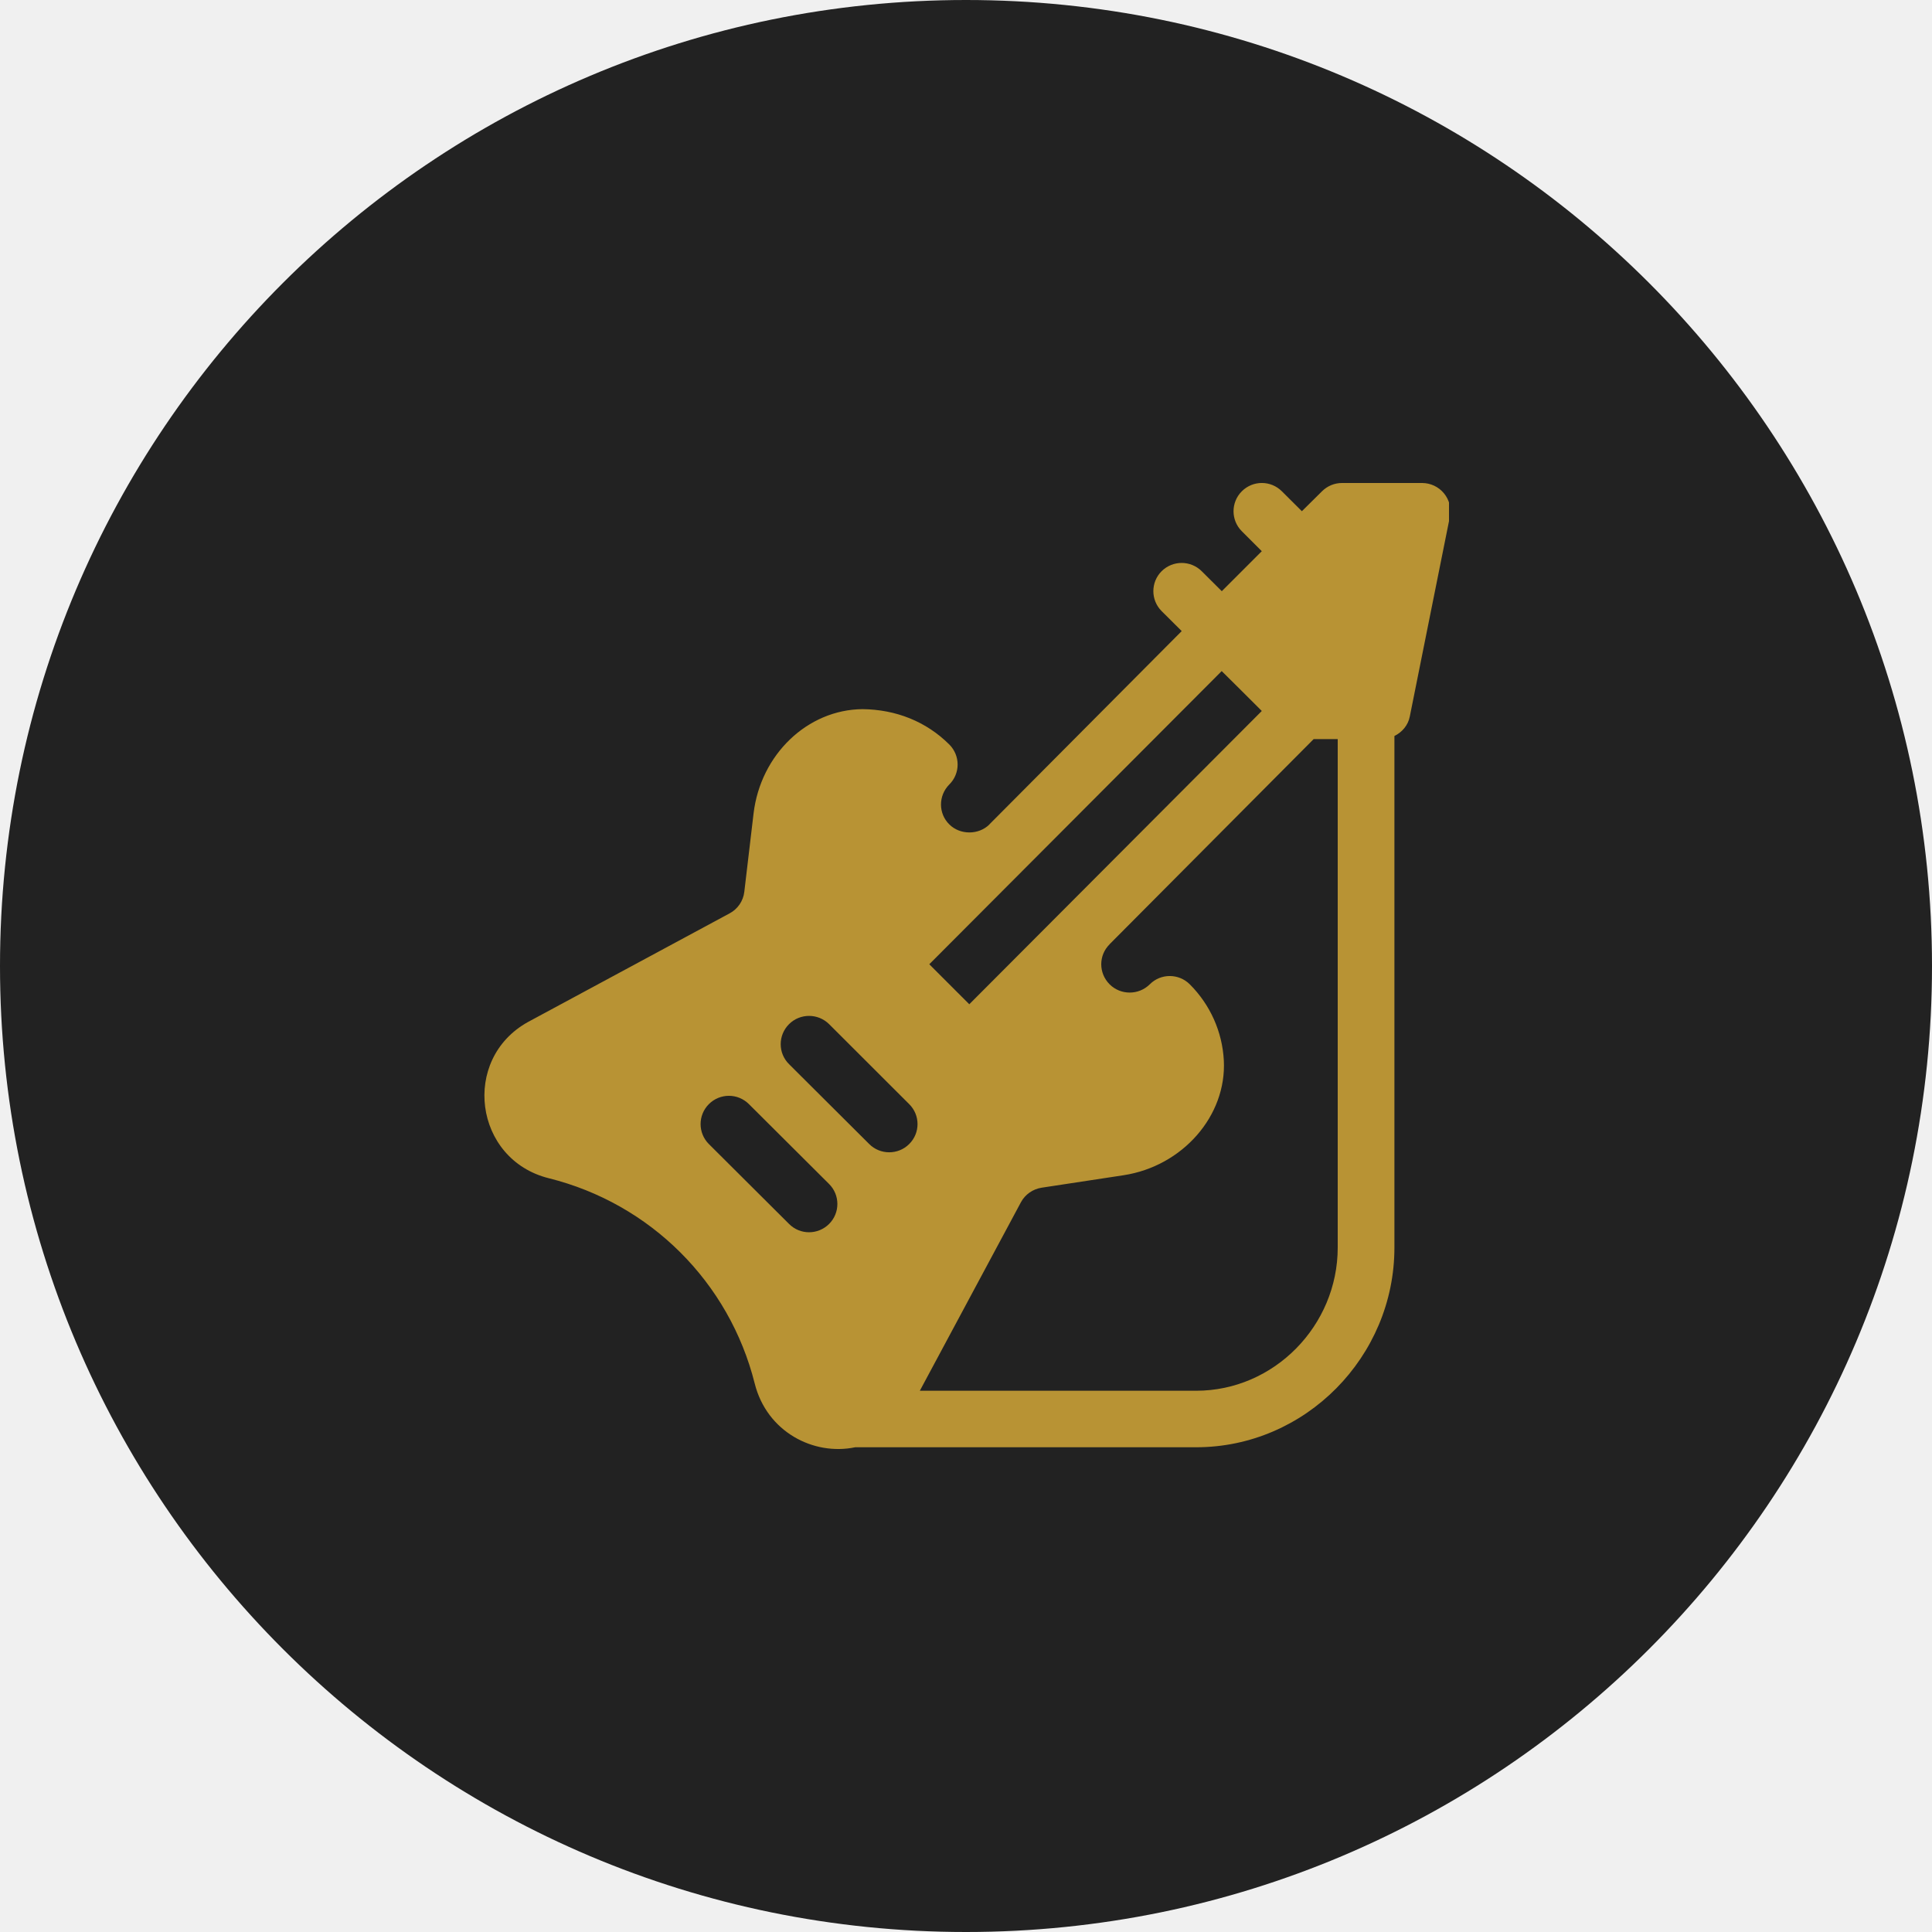
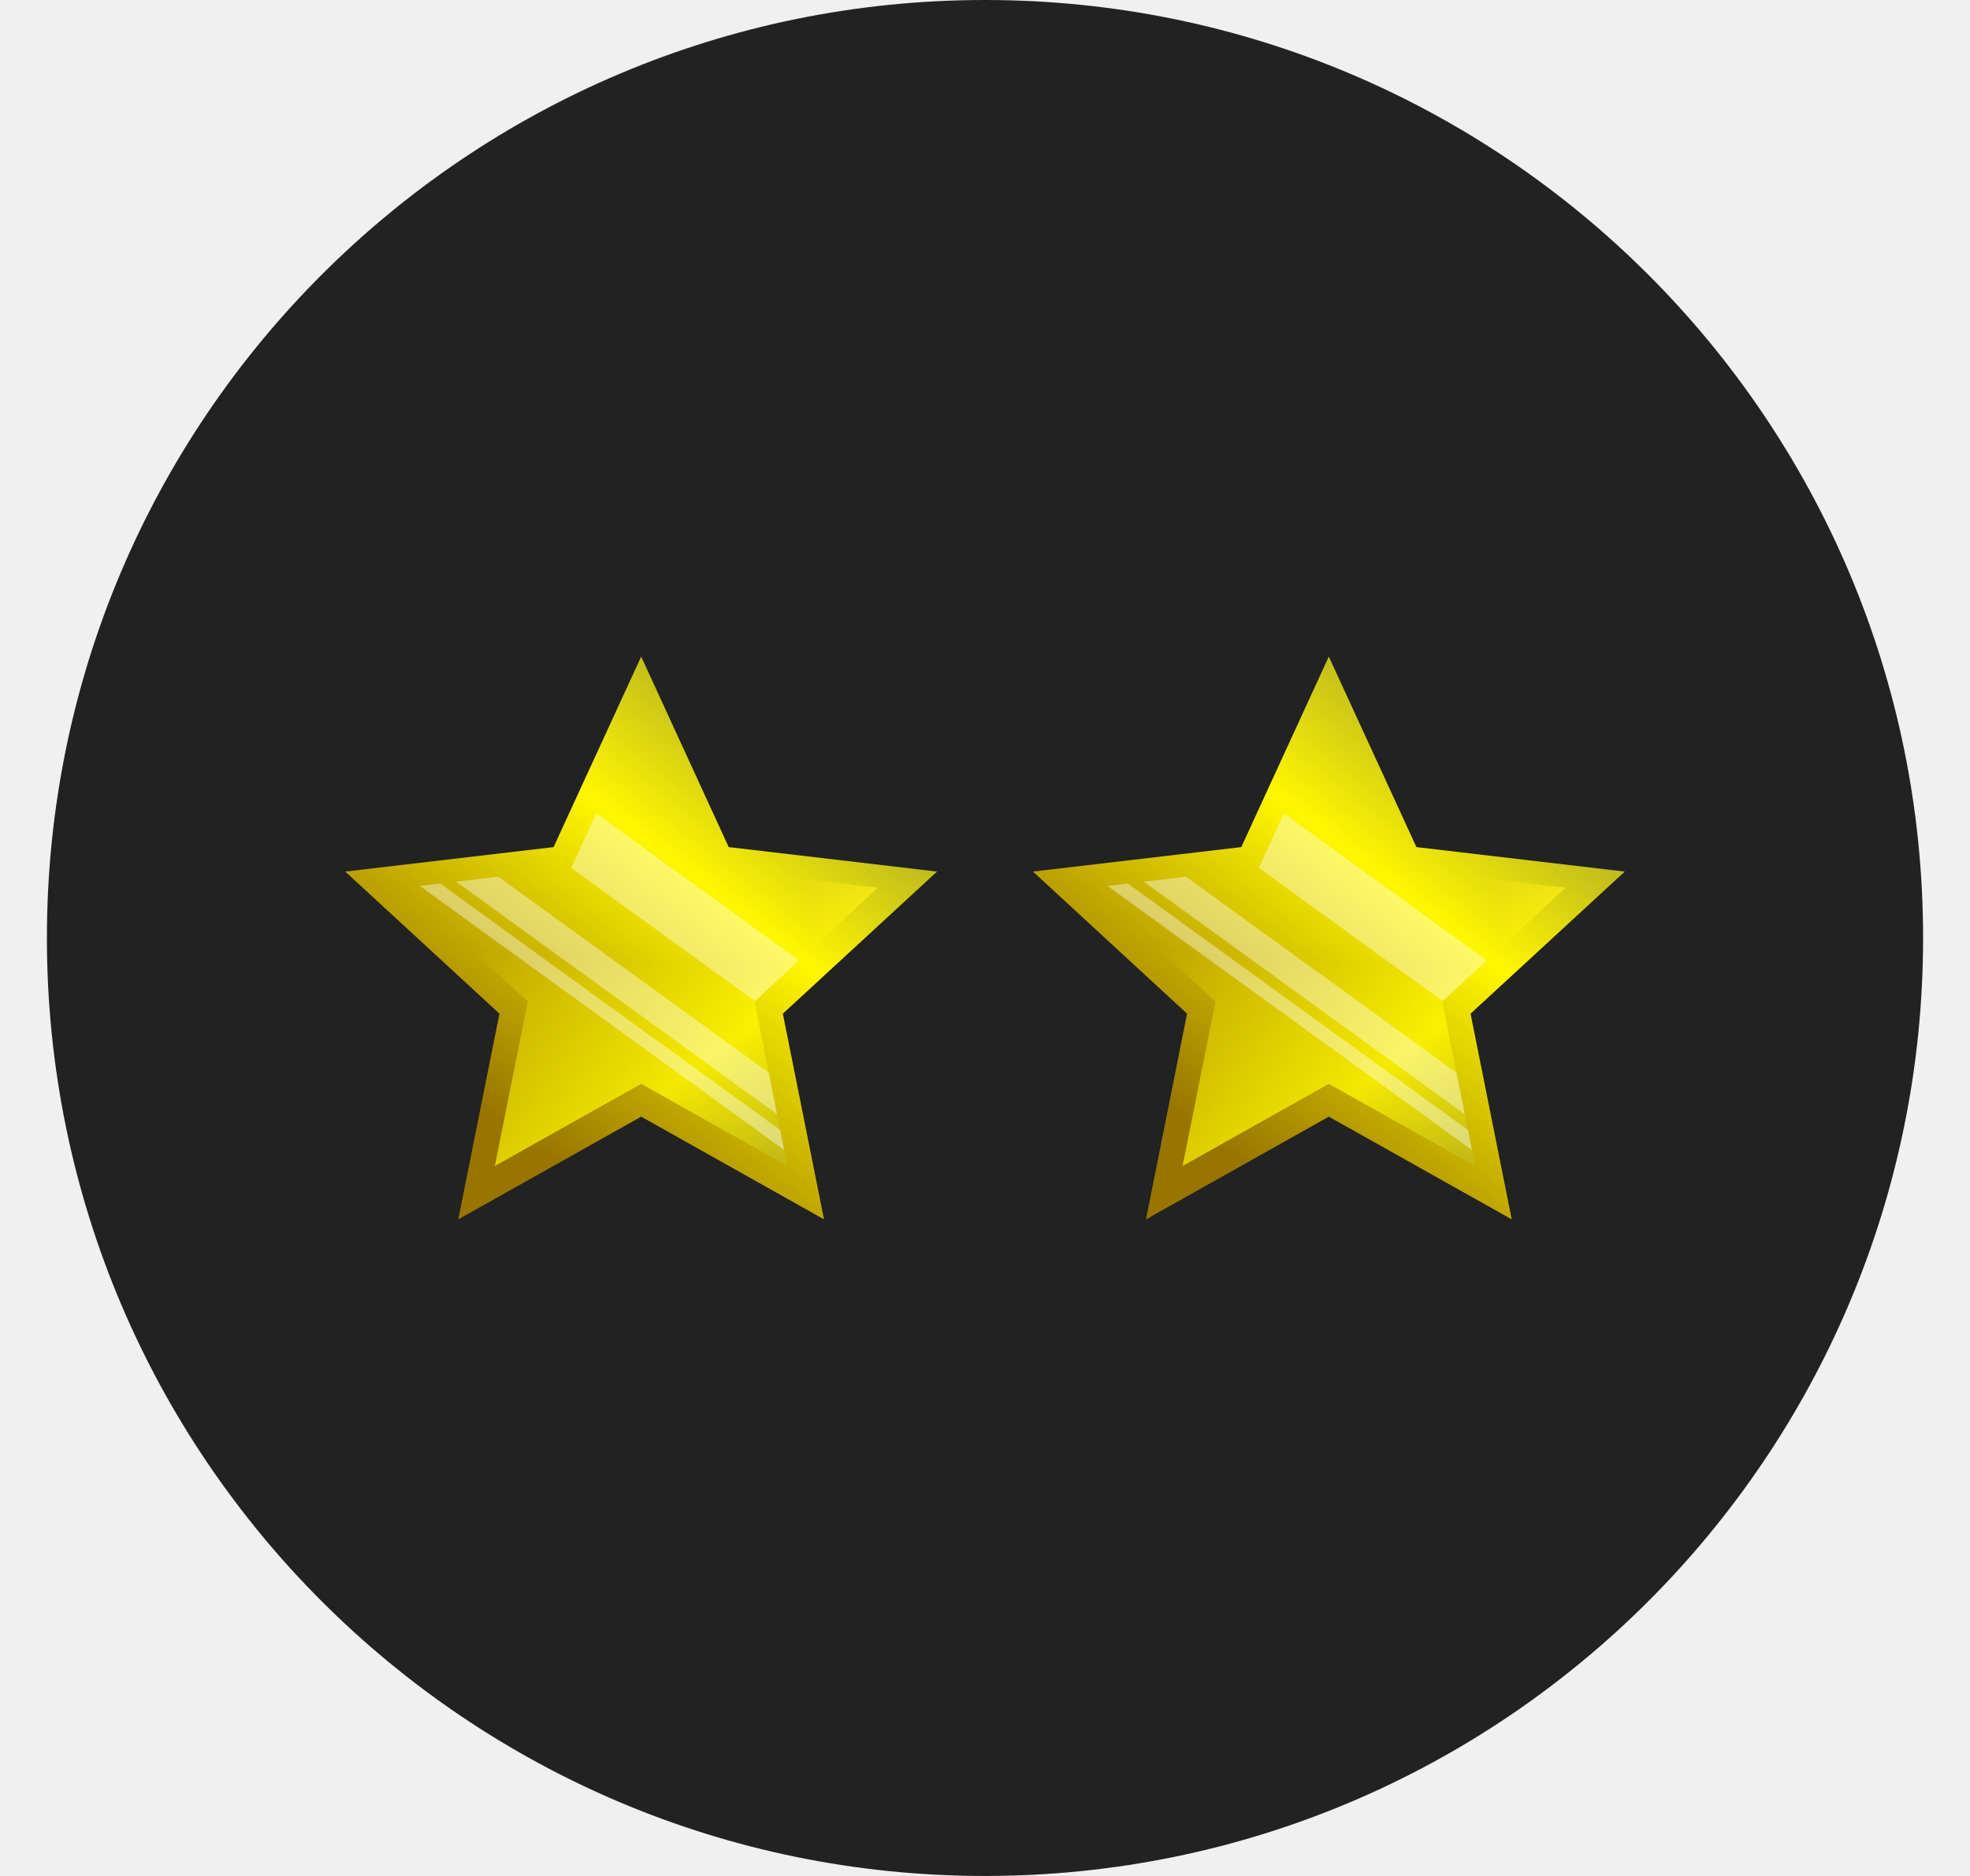
- <svg xmlns="http://www.w3.org/2000/svg" width="20" height="20" viewBox="0 0 20 20" fill="none">
-   <rect width="20" height="20" rx="10" fill="#222222" />
-   <g clip-path="url(#clip0_2550_171243)">
-     <path d="M14.948 5.107C14.892 5.039 14.809 5 14.721 5H13.892C13.814 5 13.74 5.031 13.685 5.086L13.477 5.292L13.27 5.086C13.155 4.971 12.97 4.971 12.855 5.086C12.741 5.2 12.741 5.385 12.855 5.499L13.062 5.706L12.648 6.12L12.44 5.913C12.325 5.799 12.14 5.799 12.025 5.913C11.911 6.027 11.911 6.212 12.025 6.326L12.233 6.533L10.242 8.534L10.242 8.535C10.131 8.645 9.938 8.645 9.827 8.534C9.714 8.423 9.711 8.238 9.827 8.121C9.942 8.007 9.942 7.822 9.827 7.707C9.587 7.468 9.274 7.345 8.929 7.341C8.359 7.346 7.874 7.81 7.801 8.42L7.705 9.232C7.694 9.327 7.637 9.41 7.553 9.455L5.467 10.579C4.77 10.964 4.907 12.004 5.681 12.197C6.733 12.459 7.55 13.274 7.813 14.323C7.939 14.823 8.422 15.072 8.853 14.982H12.382C13.514 14.982 14.435 14.044 14.435 12.915V7.619C14.514 7.58 14.576 7.509 14.594 7.418L15.009 5.35C15.026 5.264 15.004 5.175 14.948 5.107ZM12.647 6.947C12.902 7.2 12.808 7.106 13.062 7.36L10.034 10.396L9.62 9.982L12.647 6.947ZM8.583 12.67C8.468 12.785 8.282 12.785 8.168 12.67L7.338 11.843C7.224 11.729 7.224 11.544 7.338 11.43C7.453 11.315 7.638 11.315 7.753 11.43L8.583 12.257C8.697 12.371 8.697 12.556 8.583 12.67ZM9.412 11.843C9.298 11.957 9.112 11.957 8.998 11.843L8.168 11.016C8.053 10.902 8.053 10.717 8.168 10.602C8.282 10.488 8.468 10.488 8.583 10.602L9.412 11.43C9.527 11.544 9.527 11.729 9.412 11.843ZM13.848 12.915C13.848 13.722 13.19 14.397 12.382 14.397H9.522L10.569 12.445C10.612 12.365 10.692 12.309 10.783 12.295L11.631 12.166C12.243 12.072 12.699 11.55 12.669 10.977C12.653 10.68 12.528 10.401 12.317 10.19C12.202 10.075 12.016 10.075 11.902 10.19C11.788 10.303 11.601 10.304 11.486 10.189C11.371 10.073 11.372 9.889 11.486 9.776C11.487 9.775 11.487 9.774 11.487 9.774L13.599 7.651H13.848V12.915Z" fill="#B89334" />
+ <svg xmlns="http://www.w3.org/2000/svg" width="21" height="20" viewBox="0 0 21 20" fill="none">
+   <rect x="0.5" width="20" height="20" rx="10" fill="#222222" />
+   <path d="M14.165 7L15.099 9.031L17.32 9.292L15.676 10.807L16.115 13L14.165 11.905L12.216 13L12.654 10.807L11.011 9.292L13.232 9.031L14.165 7Z" fill="url(#paint0_linear_2778_135167)" />
+   <path d="M14.165 7.631L13.418 9.256L11.642 9.464L12.957 10.677L12.606 12.431L14.165 11.555L15.725 12.431L15.374 10.677L16.689 9.464L14.912 9.256L14.165 7.631Z" fill="url(#paint1_linear_2778_135167)" fill-opacity="0.8" style="mix-blend-mode:lighten" />
+   <g opacity="0.4">
+     <mask id="mask0_2778_135167" style="mask-type:alpha" maskUnits="userSpaceOnUse" x="11" y="7" width="6" height="6">
+       <path d="M14.165 7.631L14.912 9.256L16.689 9.464L15.374 10.677L15.725 12.431L14.165 11.555L12.606 12.431L12.956 10.677L11.642 9.464L13.418 9.256L14.165 7.631Z" fill="url(#paint2_linear_2778_135167)" />
+     </mask>
+     <g mask="url(#mask0_2778_135167)">
+       <rect x="13.47" y="8.515" width="3.205" height="0.627" transform="rotate(35.9347 13.4697 8.51501)" fill="white" style="mix-blend-mode:overlay" />
+       <rect x="11.904" y="8.811" width="5.304" height="0.307" transform="rotate(35.9347 11.9041 8.81104)" fill="white" style="mix-blend-mode:overlay" />
+       <rect x="11.642" y="9.143" width="5.304" height="0.148" transform="rotate(35.9347 11.6417 9.14258)" fill="white" style="mix-blend-mode:overlay" />
+     </g>
+   </g>
+   <path d="M6.835 7L7.768 9.031L9.989 9.292L8.345 10.807L8.784 13L6.835 11.905L4.885 13L5.324 10.807L3.68 9.292L5.901 9.031L6.835 7Z" fill="url(#paint3_linear_2778_135167)" />
+   <path d="M6.835 7.631L6.088 9.256L4.311 9.464L5.626 10.677L5.275 12.431L6.835 11.555L8.394 12.431L8.044 10.677L9.358 9.464L7.582 9.256L6.835 7.631Z" fill="url(#paint4_linear_2778_135167)" fill-opacity="0.8" style="mix-blend-mode:lighten" />
+   <g opacity="0.4">
+     <mask id="mask1_2778_135167" style="mask-type:alpha" maskUnits="userSpaceOnUse" x="4" y="7" width="6" height="6">
+       <path d="M6.835 7.631L7.582 9.256L9.358 9.464L8.043 10.677L8.394 12.431L6.835 11.555L5.275 12.431L5.626 10.677L4.311 9.464L6.088 9.256L6.835 7.631Z" fill="url(#paint5_linear_2778_135167)" />
+     </mask>
+     <g mask="url(#mask1_2778_135167)">
+       <rect x="6.139" y="8.515" width="3.205" height="0.627" transform="rotate(35.9347 6.13904 8.51501)" fill="white" style="mix-blend-mode:overlay" />
+       <rect x="4.573" y="8.811" width="5.304" height="0.307" transform="rotate(35.9347 4.57336 8.81104)" fill="white" style="mix-blend-mode:overlay" />
+       <rect x="4.311" y="9.143" width="5.304" height="0.148" transform="rotate(35.9347 4.31116 9.14258)" fill="white" style="mix-blend-mode:overlay" />
+     </g>
  </g>
  <defs>
-     <clipPath id="clip0_2550_171243">
-       <rect width="10" height="10" fill="white" transform="translate(5 5)" />
-     </clipPath>
+     <linearGradient id="paint0_linear_2778_135167" x1="16.228" y1="7.58" x2="12.024" y2="13" gradientUnits="userSpaceOnUse">
+       <stop stop-color="#A39F2B" />
+       <stop offset="0.337" stop-color="#FFF700" />
+       <stop offset="0.822" stop-color="#997500" />
+     </linearGradient>
+     <linearGradient id="paint1_linear_2778_135167" x1="16.202" y1="12.783" x2="12.577" y2="8.109" gradientUnits="userSpaceOnUse">
+       <stop stop-color="#A39F2B" />
+       <stop offset="0.337" stop-color="#FFF700" />
+       <stop offset="1" stop-color="#997500" />
+     </linearGradient>
+     <linearGradient id="paint2_linear_2778_135167" x1="16.047" y1="8.271" x2="12.531" y2="12.431" gradientUnits="userSpaceOnUse">
+       <stop stop-color="#7E7E7E" />
+       <stop offset="0.397" stop-color="#F3F3F3" />
+       <stop offset="1" stop-color="#5C5C5C" />
+     </linearGradient>
+     <linearGradient id="paint3_linear_2778_135167" x1="8.897" y1="7.58" x2="4.694" y2="13" gradientUnits="userSpaceOnUse">
+       <stop stop-color="#A39F2B" />
+       <stop offset="0.337" stop-color="#FFF700" />
+       <stop offset="0.822" stop-color="#997500" />
+     </linearGradient>
+     <linearGradient id="paint4_linear_2778_135167" x1="8.871" y1="12.783" x2="5.246" y2="8.109" gradientUnits="userSpaceOnUse">
+       <stop stop-color="#A39F2B" />
+       <stop offset="0.337" stop-color="#FFF700" />
+       <stop offset="1" stop-color="#997500" />
+     </linearGradient>
+     <linearGradient id="paint5_linear_2778_135167" x1="8.716" y1="8.271" x2="5.2" y2="12.431" gradientUnits="userSpaceOnUse">
+       <stop stop-color="#7E7E7E" />
+       <stop offset="0.397" stop-color="#F3F3F3" />
+       <stop offset="1" stop-color="#5C5C5C" />
+     </linearGradient>
  </defs>
</svg>
